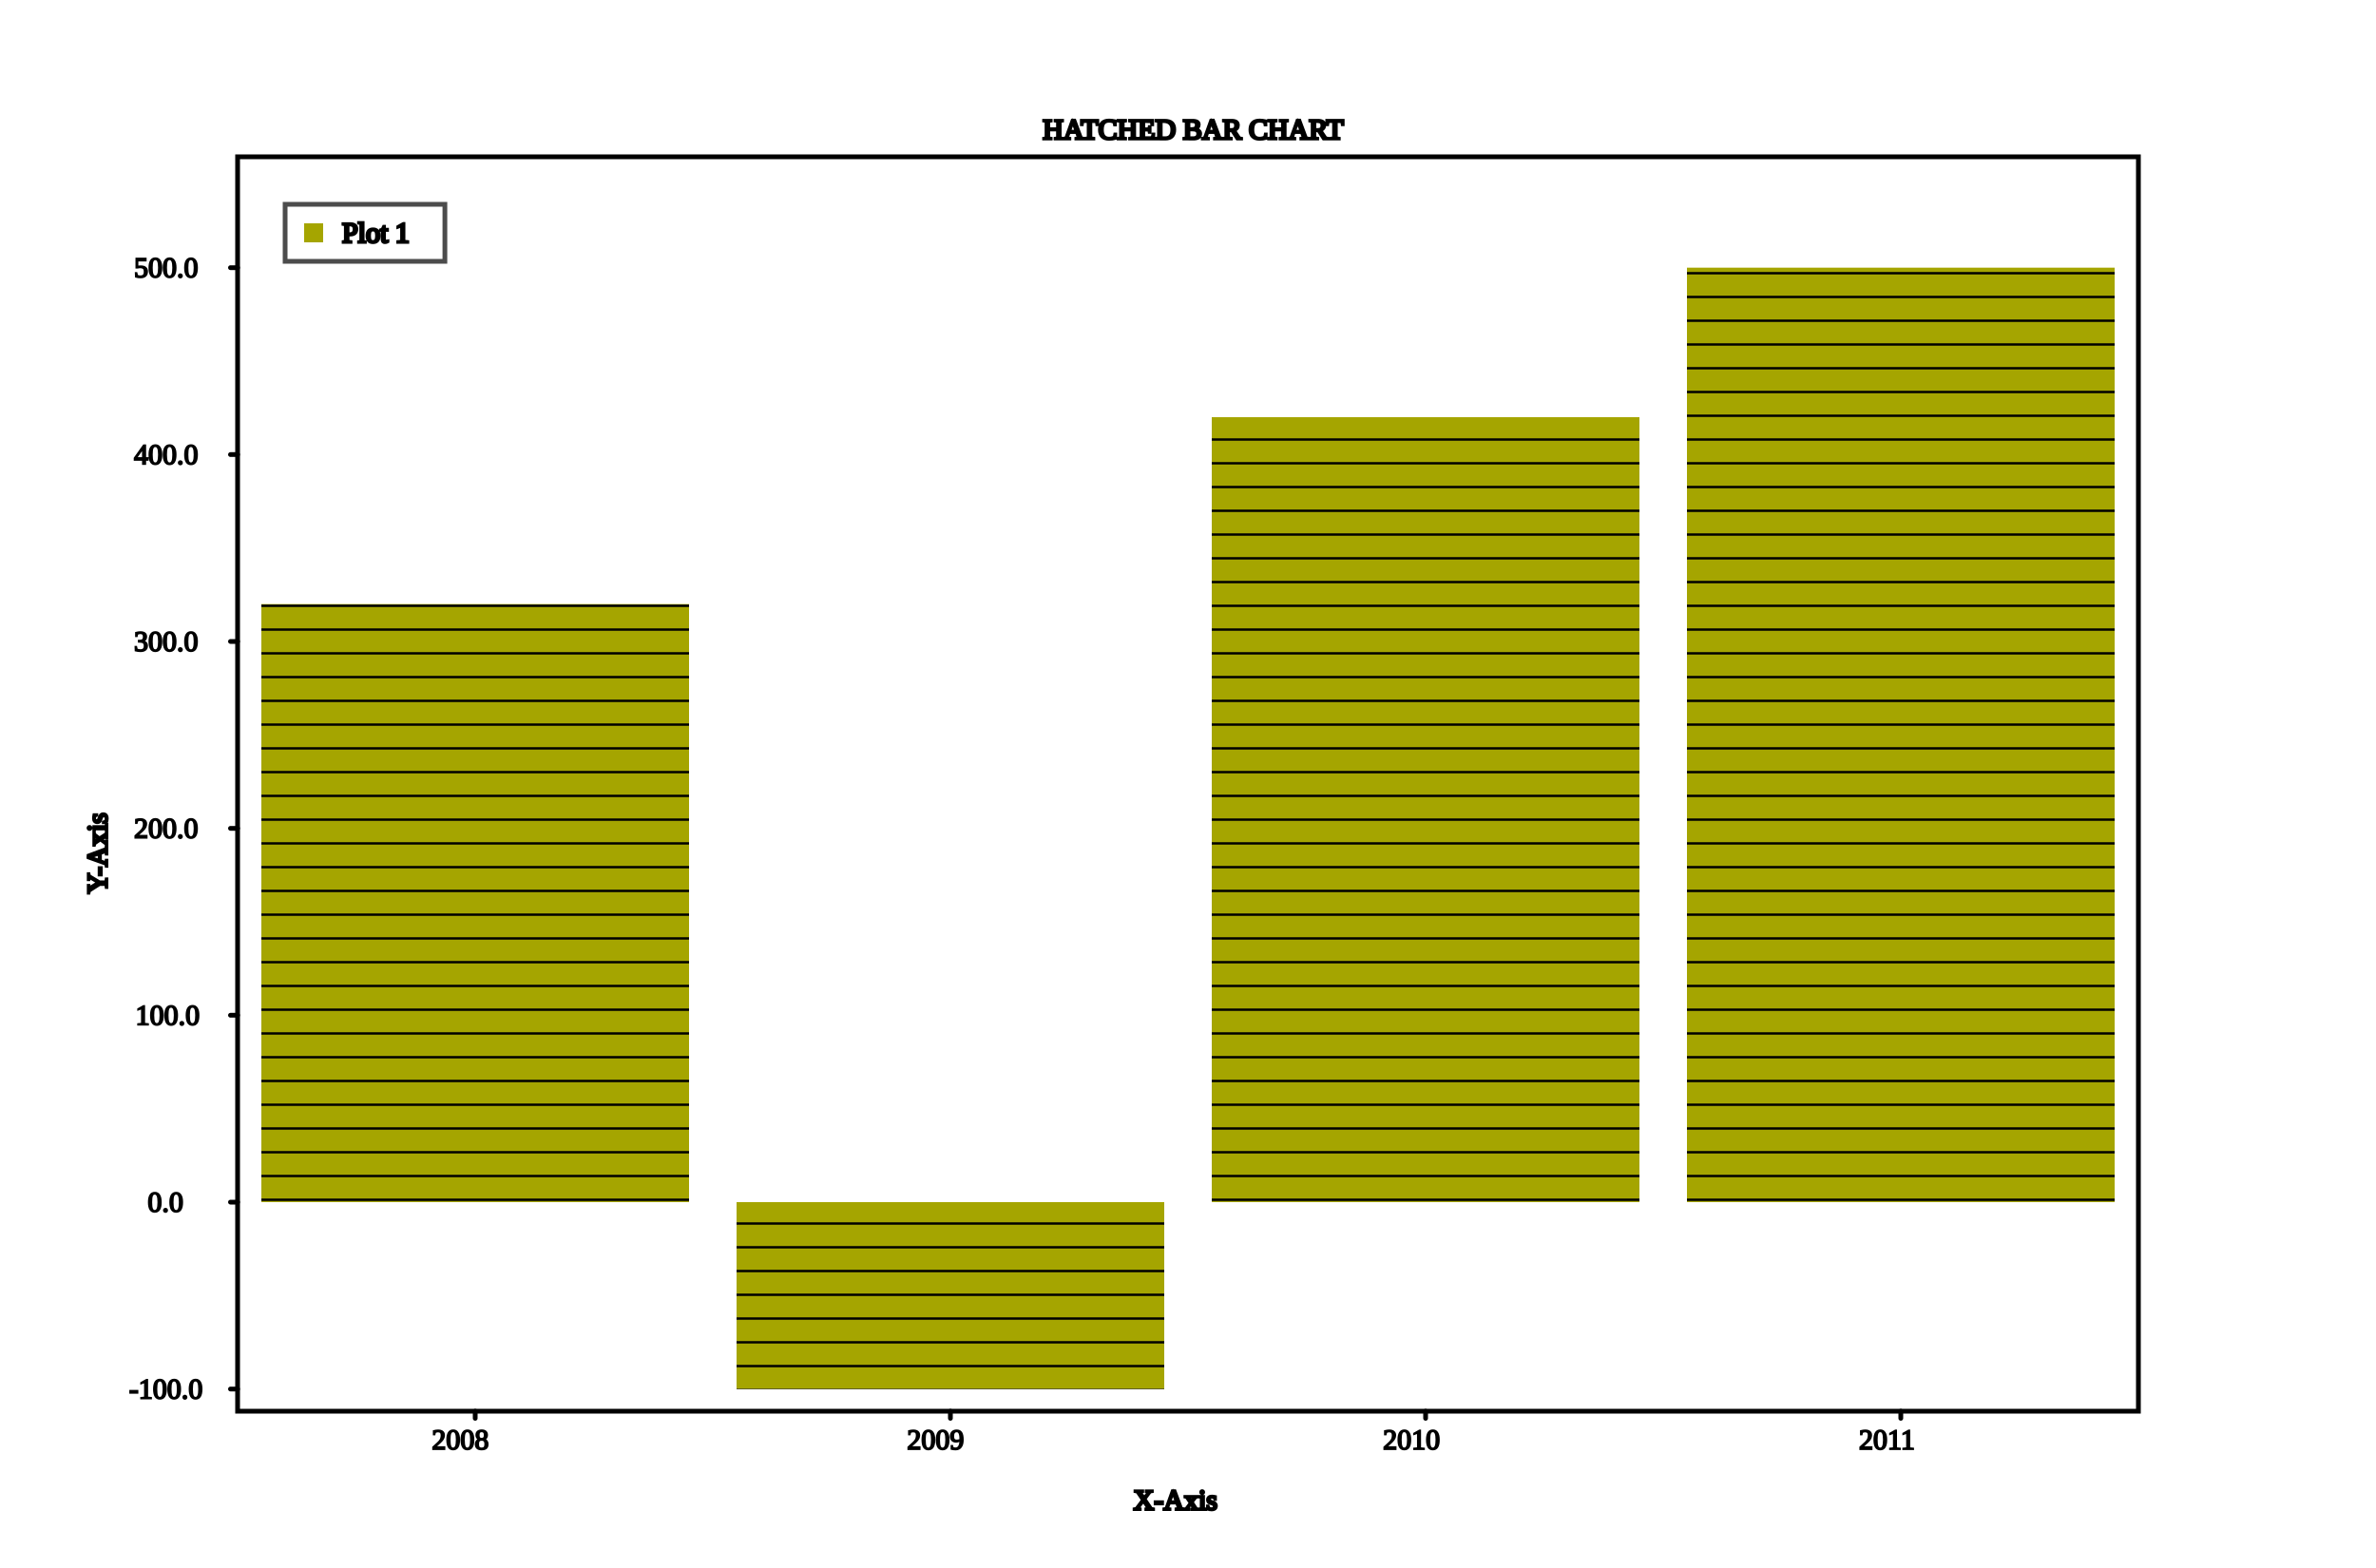
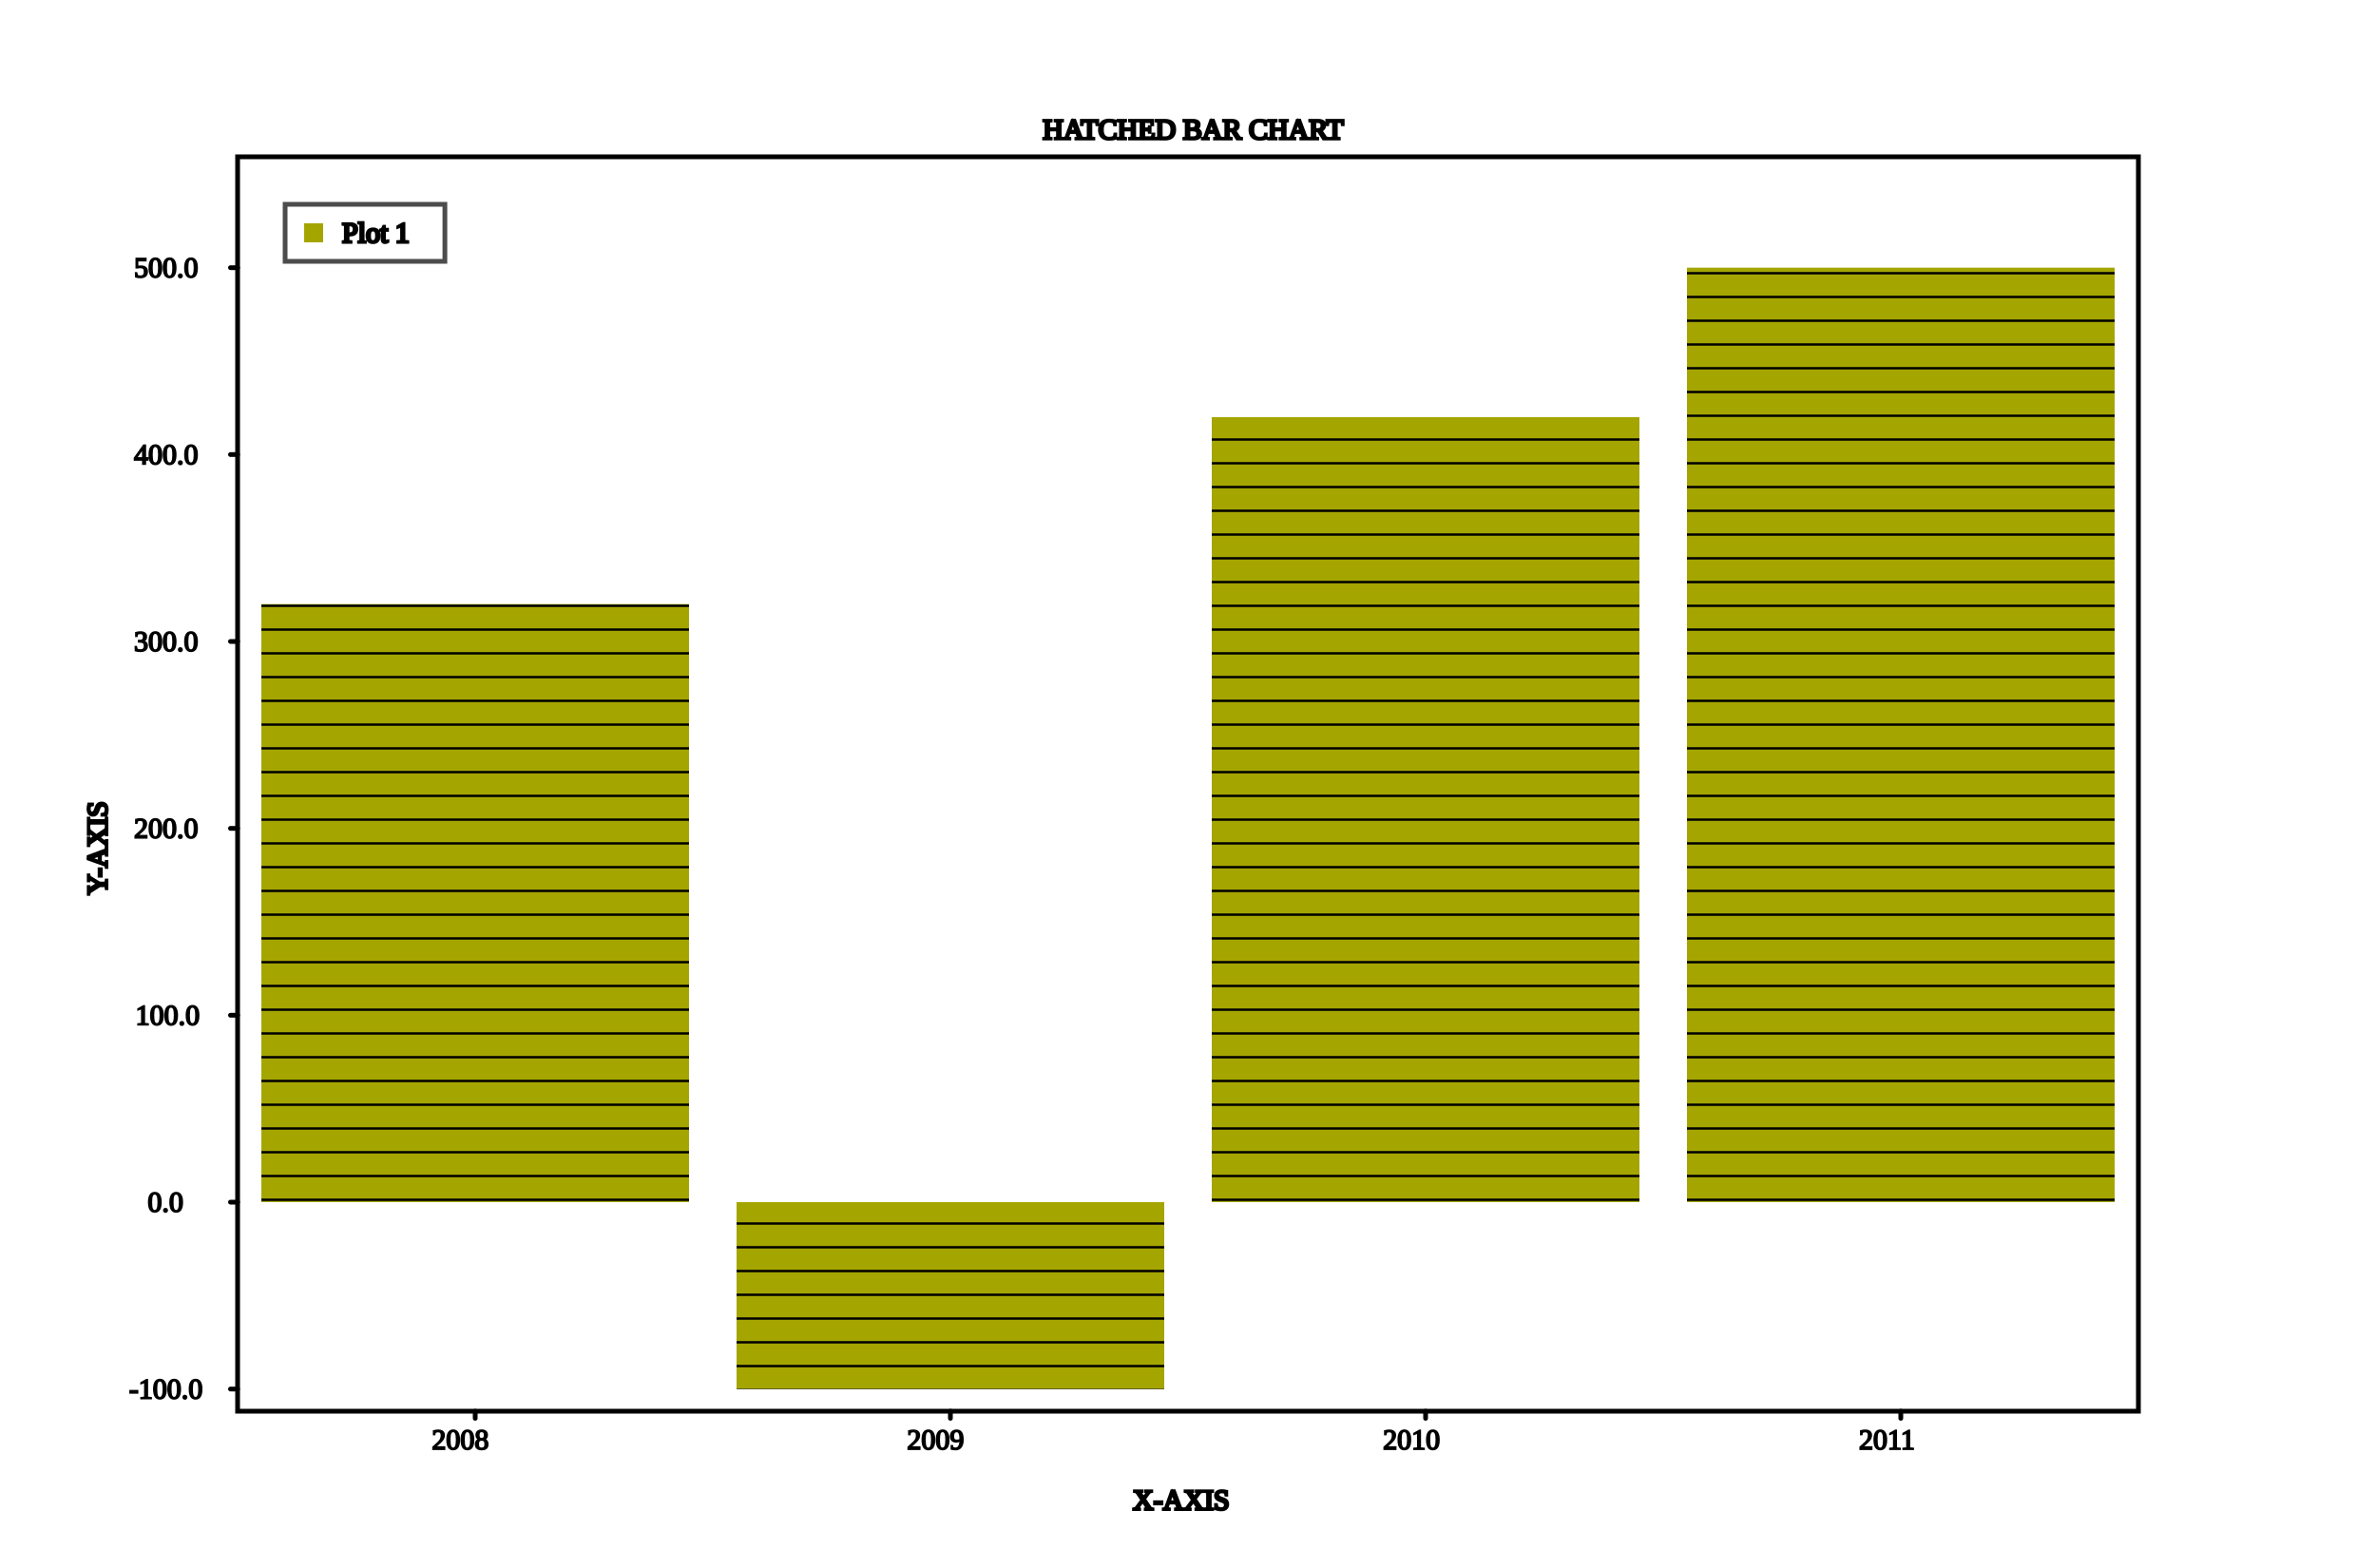
<svg xmlns="http://www.w3.org/2000/svg" height="660.0" width="1000.0" version="4.0">
  <rect width="100%" height="100%" fill="white" />
  <rect x="100.0" y="66.0" width="800.0" height="528.0" style="fill:rgb(255,255,255);stroke-width:2.0;stroke:rgb(0,0,0);opacity:1" />
  <line x1="200.0" y1="597.0" x2="200.0" y2="594.0" style="stroke:rgb(0.0,0.0,0.0);stroke-width:2.0;opacity:1.0;stroke-linecap:round" />
  <text x="181.74" y="610.0" stroke="#000000" stroke-width="0.7" transform="rotate(-0.0,181.74,610.0)">2008</text>
  <line x1="400.0" y1="597.0" x2="400.0" y2="594.0" style="stroke:rgb(0.0,0.0,0.0);stroke-width:2.0;opacity:1.0;stroke-linecap:round" />
  <text x="381.74" y="610.0" stroke="#000000" stroke-width="0.7" transform="rotate(-0.0,381.74,610.0)">2009</text>
  <line x1="600.0" y1="597.0" x2="600.0" y2="594.0" style="stroke:rgb(0.0,0.0,0.0);stroke-width:2.0;opacity:1.0;stroke-linecap:round" />
  <text x="582.06" y="610.0" stroke="#000000" stroke-width="0.7" transform="rotate(-0.0,582.06,610.0)">2010</text>
  <line x1="800.0" y1="597.0" x2="800.0" y2="594.0" style="stroke:rgb(0.0,0.0,0.0);stroke-width:2.0;opacity:1.0;stroke-linecap:round" />
  <text x="782.38" y="610.0" stroke="#000000" stroke-width="0.7" transform="rotate(-0.0,782.38,610.0)">2011</text>
  <line x1="97.0" y1="506.0" x2="100.0" y2="506.0" style="stroke:rgb(0.0,0.0,0.0);stroke-width:2.0;opacity:1.0;stroke-linecap:round" />
  <text x="62.16" y="510.0" stroke="#000000" stroke-width="0.7" transform="rotate(-0.0,62.16,510.0)">0.0</text>
  <line x1="97.0" y1="427.333" x2="100.0" y2="427.333" style="stroke:rgb(0.0,0.0,0.0);stroke-width:2.0;opacity:1.0;stroke-linecap:round" />
  <text x="57.04" y="431.333" stroke="#000000" stroke-width="0.7" transform="rotate(-0.0,57.04,431.3333)">100.0</text>
  <line x1="97.0" y1="348.667" x2="100.0" y2="348.667" style="stroke:rgb(0.0,0.0,0.0);stroke-width:2.0;opacity:1.0;stroke-linecap:round" />
  <text x="56.4" y="352.667" stroke="#000000" stroke-width="0.7" transform="rotate(-0.0,56.4,352.6667)">200.0</text>
  <line x1="97.0" y1="270" x2="100.0" y2="270" style="stroke:rgb(0.0,0.0,0.0);stroke-width:2.0;opacity:1.0;stroke-linecap:round" />
  <text x="56.4" y="274" stroke="#000000" stroke-width="0.7" transform="rotate(-0.0,56.4,274)">300.0</text>
  <line x1="97.0" y1="191.333" x2="100.0" y2="191.333" style="stroke:rgb(0.0,0.0,0.0);stroke-width:2.0;opacity:1.0;stroke-linecap:round" />
  <text x="56.4" y="195.333" stroke="#000000" stroke-width="0.7" transform="rotate(-0.0,56.4,195.3334)">400.0</text>
  <line x1="97.0" y1="112.667" x2="100.0" y2="112.667" style="stroke:rgb(0.0,0.0,0.0);stroke-width:2.0;opacity:1.0;stroke-linecap:round" />
  <text x="56.4" y="116.667" stroke="#000000" stroke-width="0.7" transform="rotate(-0.0,56.4,116.6667)">500.0</text>
  <line x1="97.0" y1="584.667" x2="100.0" y2="584.667" style="stroke:rgb(0.0,0.0,0.0);stroke-width:2.0;opacity:1.0;stroke-linecap:round" />
  <text x="54.32" y="588.667" stroke="#000000" stroke-width="0.7" transform="rotate(-0.0,54.32,588.6667)">-100.0</text>
  <rect x="110.0" y="254.267" width="180.0" height="251.733" style="fill:rgb(164.985,164.985,0.0);stroke-width:0;stroke:rgb(0,0,0);opacity:1.0" />
  <defs>
    <pattern id="horizontalHatch" width="10" height="10" patternUnits="userSpaceOnUse">
      <line x1="0" y1="5" x2="10" y2="5" style="stroke:black; stroke-width:1" />
    </pattern>
  </defs>
  <rect x="110.0" y="254.267" width="180.0" height="251.733" style="fill:url(#horizontalHatch);opacity:1" />
  <rect x="310.0" y="506.0" width="180.0" height="78.667" style="fill:rgb(164.985,164.985,0.0);stroke-width:0;stroke:rgb(0,0,0);opacity:1.0" />
  <rect x="310.0" y="506.0" width="180.0" height="78.667" style="fill:url(#horizontalHatch);opacity:1" />
  <rect x="510.0" y="175.6" width="180.0" height="330.4" style="fill:rgb(164.985,164.985,0.0);stroke-width:0;stroke:rgb(0,0,0);opacity:1.0" />
  <rect x="510.0" y="175.6" width="180.0" height="330.4" style="fill:url(#horizontalHatch);opacity:1" />
  <rect x="710.0" y="112.667" width="180.0" height="393.333" style="fill:rgb(164.985,164.985,0.0);stroke-width:0;stroke:rgb(0,0,0);opacity:1.0" />
  <rect x="710.0" y="112.667" width="180.0" height="393.333" style="fill:url(#horizontalHatch);opacity:1" />
  <text x="438.9" y="58.5" stroke="#000000" stroke-width="1.2" transform="rotate(-0.0,438.9,58.5)">HATCHED BAR CHART</text>
-   <text x="477.05" y="635.4" stroke="#000000" stroke-width="1.2" transform="rotate(-0.0,477.05,635.4)">X-Axis</text>
-   <text x="45.0" y="376.1" stroke="#000000" stroke-width="1.2" transform="rotate(-90.0,45.0,376.1)">Y-Axis</text>
+   <text x="476.8" y="635.4" stroke="#000000" stroke-width="1.2" transform="rotate(-0.0,476.8,635.4)">X-AXIS</text>
+   <text x="45.0" y="376.6" stroke="#000000" stroke-width="1.2" transform="rotate(-90.0,45.0,376.6)">Y-AXIS</text>
  <rect x="120.0" y="86.0" width="67.24" height="24.0" style="fill:rgb(255.0,255.0,255.0);stroke-width:2.0;stroke:rgb(0.0,0.0,0.0);opacity:0.7" />
  <rect x="128.0" y="94.0" width="8.0" height="8.0" style="fill:rgb(164.985,164.985,0.0);stroke-width:0;stroke:rgb(0,0,0);opacity:1.0" />
  <text x="144.0" y="102.0" stroke="#000000" stroke-width="1.2" transform="rotate(-0.0,144.0,102.0)">Plot 1</text>
</svg>
